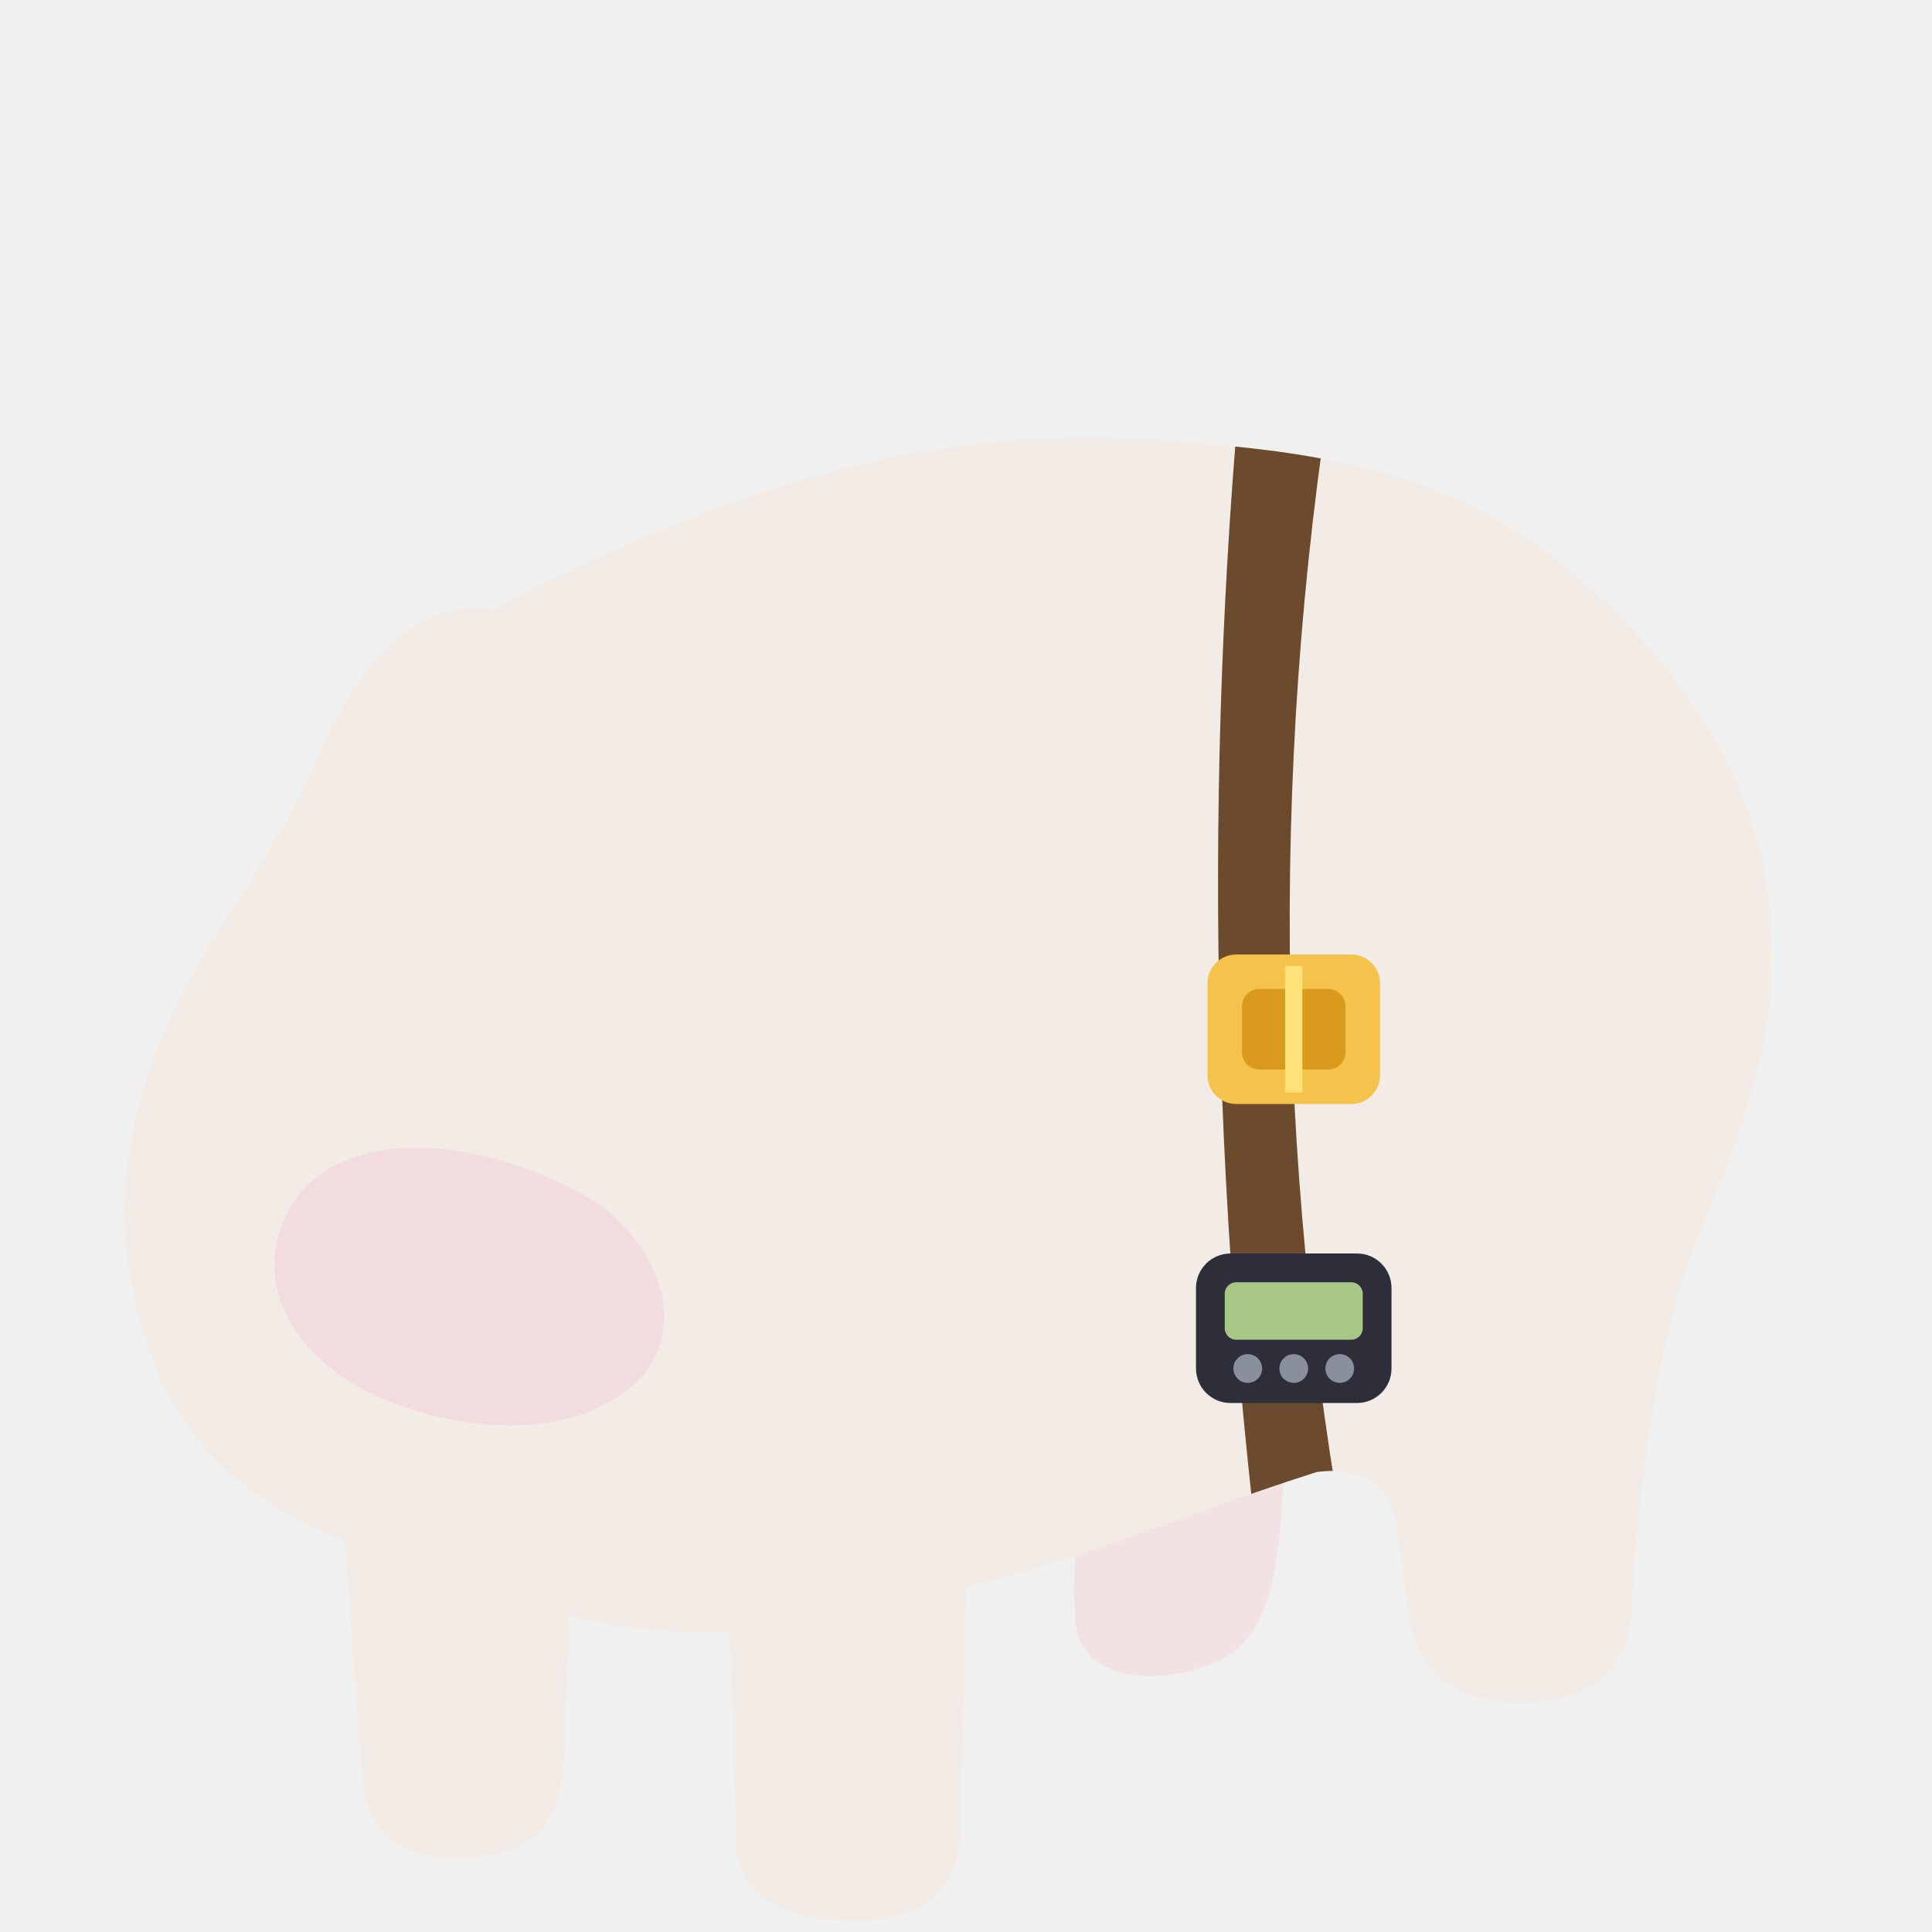
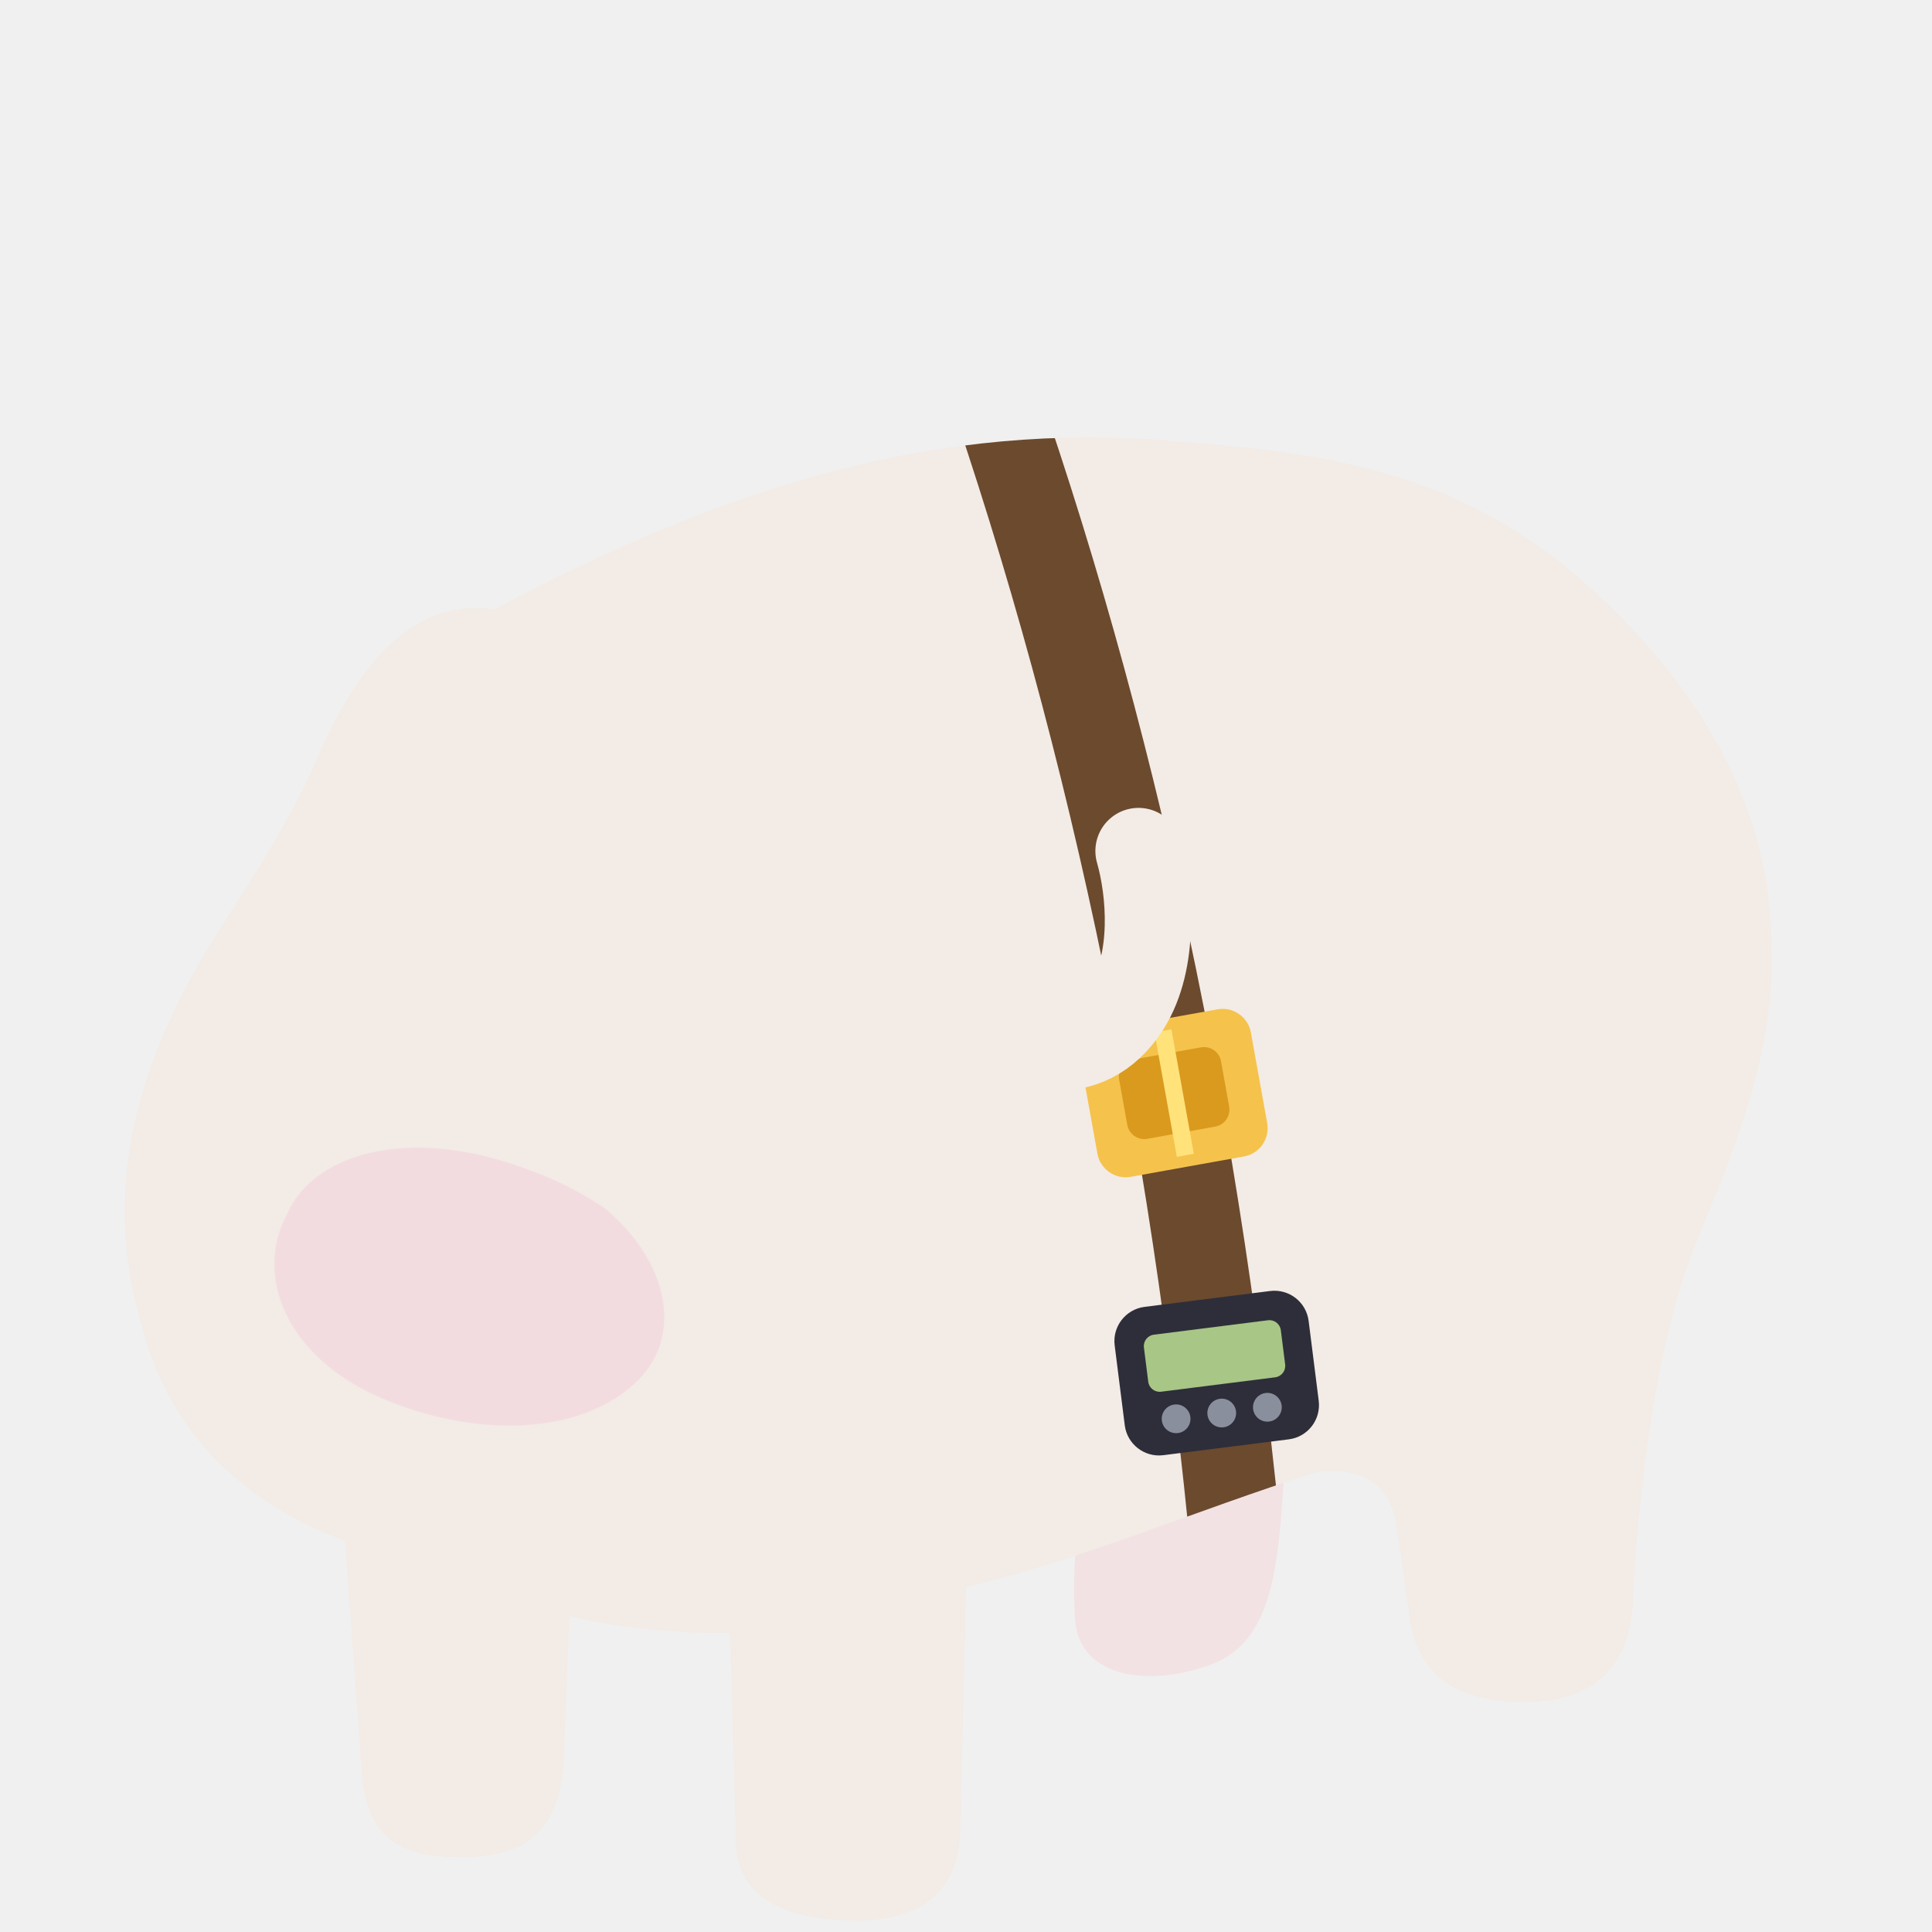
<svg xmlns="http://www.w3.org/2000/svg" viewBox="24 -36 336 336" width="128" height="128" role="img" aria-label="BP机皮带">
  <style>@media (prefers-reduced-motion:reduce){*{animation:none!important}}</style>
  <g opacity=".18">
    <path fill="#FF9FA5" d="M214 210C213 221 210 232 211 246C212 256 224 257 233 254C244 251 246 240 247 225L248 211Z" />
    <path fill="#FFD1AF" d="M110 70C155 46 192 37 231 41C259 43 279 48 298 64C320 83 332 105 332 128C333 146 326 163 319 180C312 197 309 223 308 241C308 254 301 260 289 260C277 260 270 255 269 244L267 230C266 222 261 219 253 220C231 227 213 235 192 240L191 282C191 292 185 298 173 298C159 298 152 293 152 284L151 248C140 248 131 247 123 245L122 271C121 282 116 287 104 287C93 287 88 283 87 273L84 232C63 224 52 210 48 192C42 170 48 148 62 126C69 115 75 106 80 94C87 79 96 68 110 70Z" />
    <path fill="#FF8195" d="M108 165C91 161 78 166 74 175C68 186 74 200 90 207C106 214 125 214 135 204C143 196 140 183 129 174C123 170 116 167 108 165Z" />
  </g>
  <g class="w-pager" data-wear="pager" data-slot="waist">
    <style>.w-pager-lcd{animation:w-pager-beep 2.4s steps(1) infinite}
    @keyframes w-pager-beep{0%,60%,100%{fill:#A8C686}65%,75%,85%{fill:#E2F5C8}70%,80%{fill:#A8C686}}</style>
    <clipPath id="w-pager-body">
      <path d="M110 70C155 46 192 37 231 41C259 43 279 48 298 64C320 83 332 105 332 128C333 146 326 163 319 180C312 197 309 223 308 241C308 254 301 260 289 260C277 260 270 255 269 244L267 230C266 222 261 219 253 220C231 227 213 235 192 240L191 282C191 292 185 298 173 298C159 298 152 293 152 284L151 248C140 248 131 247 123 245L122 271C121 282 116 287 104 287C93 287 88 283 87 273L84 232C63 224 52 210 48 192C42 170 48 148 62 126C69 115 75 106 80 94C87 79 96 68 110 70Z" />
    </clipPath>
-     <g clip-path="url(#w-pager-body)">
-       <path d="M240 28Q230 135 244 244H260Q238.8 135 256 28Z" fill="#6B4A2E" />
+     <mask id="w-pager-ear" maskUnits="userSpaceOnUse" x="0" y="-60" width="400" height="400">
+       <rect x="0" y="-60" width="400" height="400" fill="#fff" />
+       <path d="M187 104C174 110 184 129 193 139C201 147 213 150 220 139C225 131 224 119 222 112" fill="none" stroke="#000" stroke-width="15" stroke-linecap="round" />
+     </mask>
+     <g mask="url(#w-pager-ear)">
+       <g clip-path="url(#w-pager-body)">
+         <path d="M188 30Q222 128 232 244H248Q238 128 204 30Z" fill="#6B4A2E" />
+         <g transform="translate(228.2 154.1) rotate(-10.2)">
+           <rect x="-15" y="-13" width="30" height="26" rx="5" fill="#F5C24C" />
+           <rect x="-9" y="-7" width="18" height="14" rx="3" fill="#D99A1E" />
+           <path d="M0-11V11" fill="none" stroke="#FFE27A" stroke-width="3" />
+         </g>
+       </g>
    </g>
-     <rect x="234" y="130" width="30" height="26" rx="5" fill="#F5C24C" />
-     <rect x="240" y="136" width="18" height="14" rx="3" fill="#D99A1E" />
-     <path d="M249 132V154" fill="none" stroke="#FFE27A" stroke-width="3" />
-     <rect x="232" y="182" width="34" height="26" rx="6" fill="#2E2E3A" />
-     <rect class="w-pager-lcd" x="237" y="187" width="24" height="10" rx="2" fill="#A8C686" />
-     <circle cx="241" cy="202" r="2.5" fill="#8A8F9E" />
-     <circle cx="249" cy="202" r="2.5" fill="#8A8F9E" />
-     <circle cx="257" cy="202" r="2.5" fill="#8A8F9E" />
+     <g transform="translate(235.6 202.8) rotate(-7.2)">
+       <rect x="-17" y="-13" width="34" height="26" rx="6" fill="#2E2E3A" />
+       <rect class="w-pager-lcd" x="-12" y="-8" width="24" height="10" rx="2" fill="#A8C686" />
+       <circle cx="-8" cy="7" r="2.5" fill="#8A8F9E" />
+       <circle cy="7" r="2.5" fill="#8A8F9E" />
+       <circle cx="8" cy="7" r="2.5" fill="#8A8F9E" />
+     </g>
  </g>
</svg>
